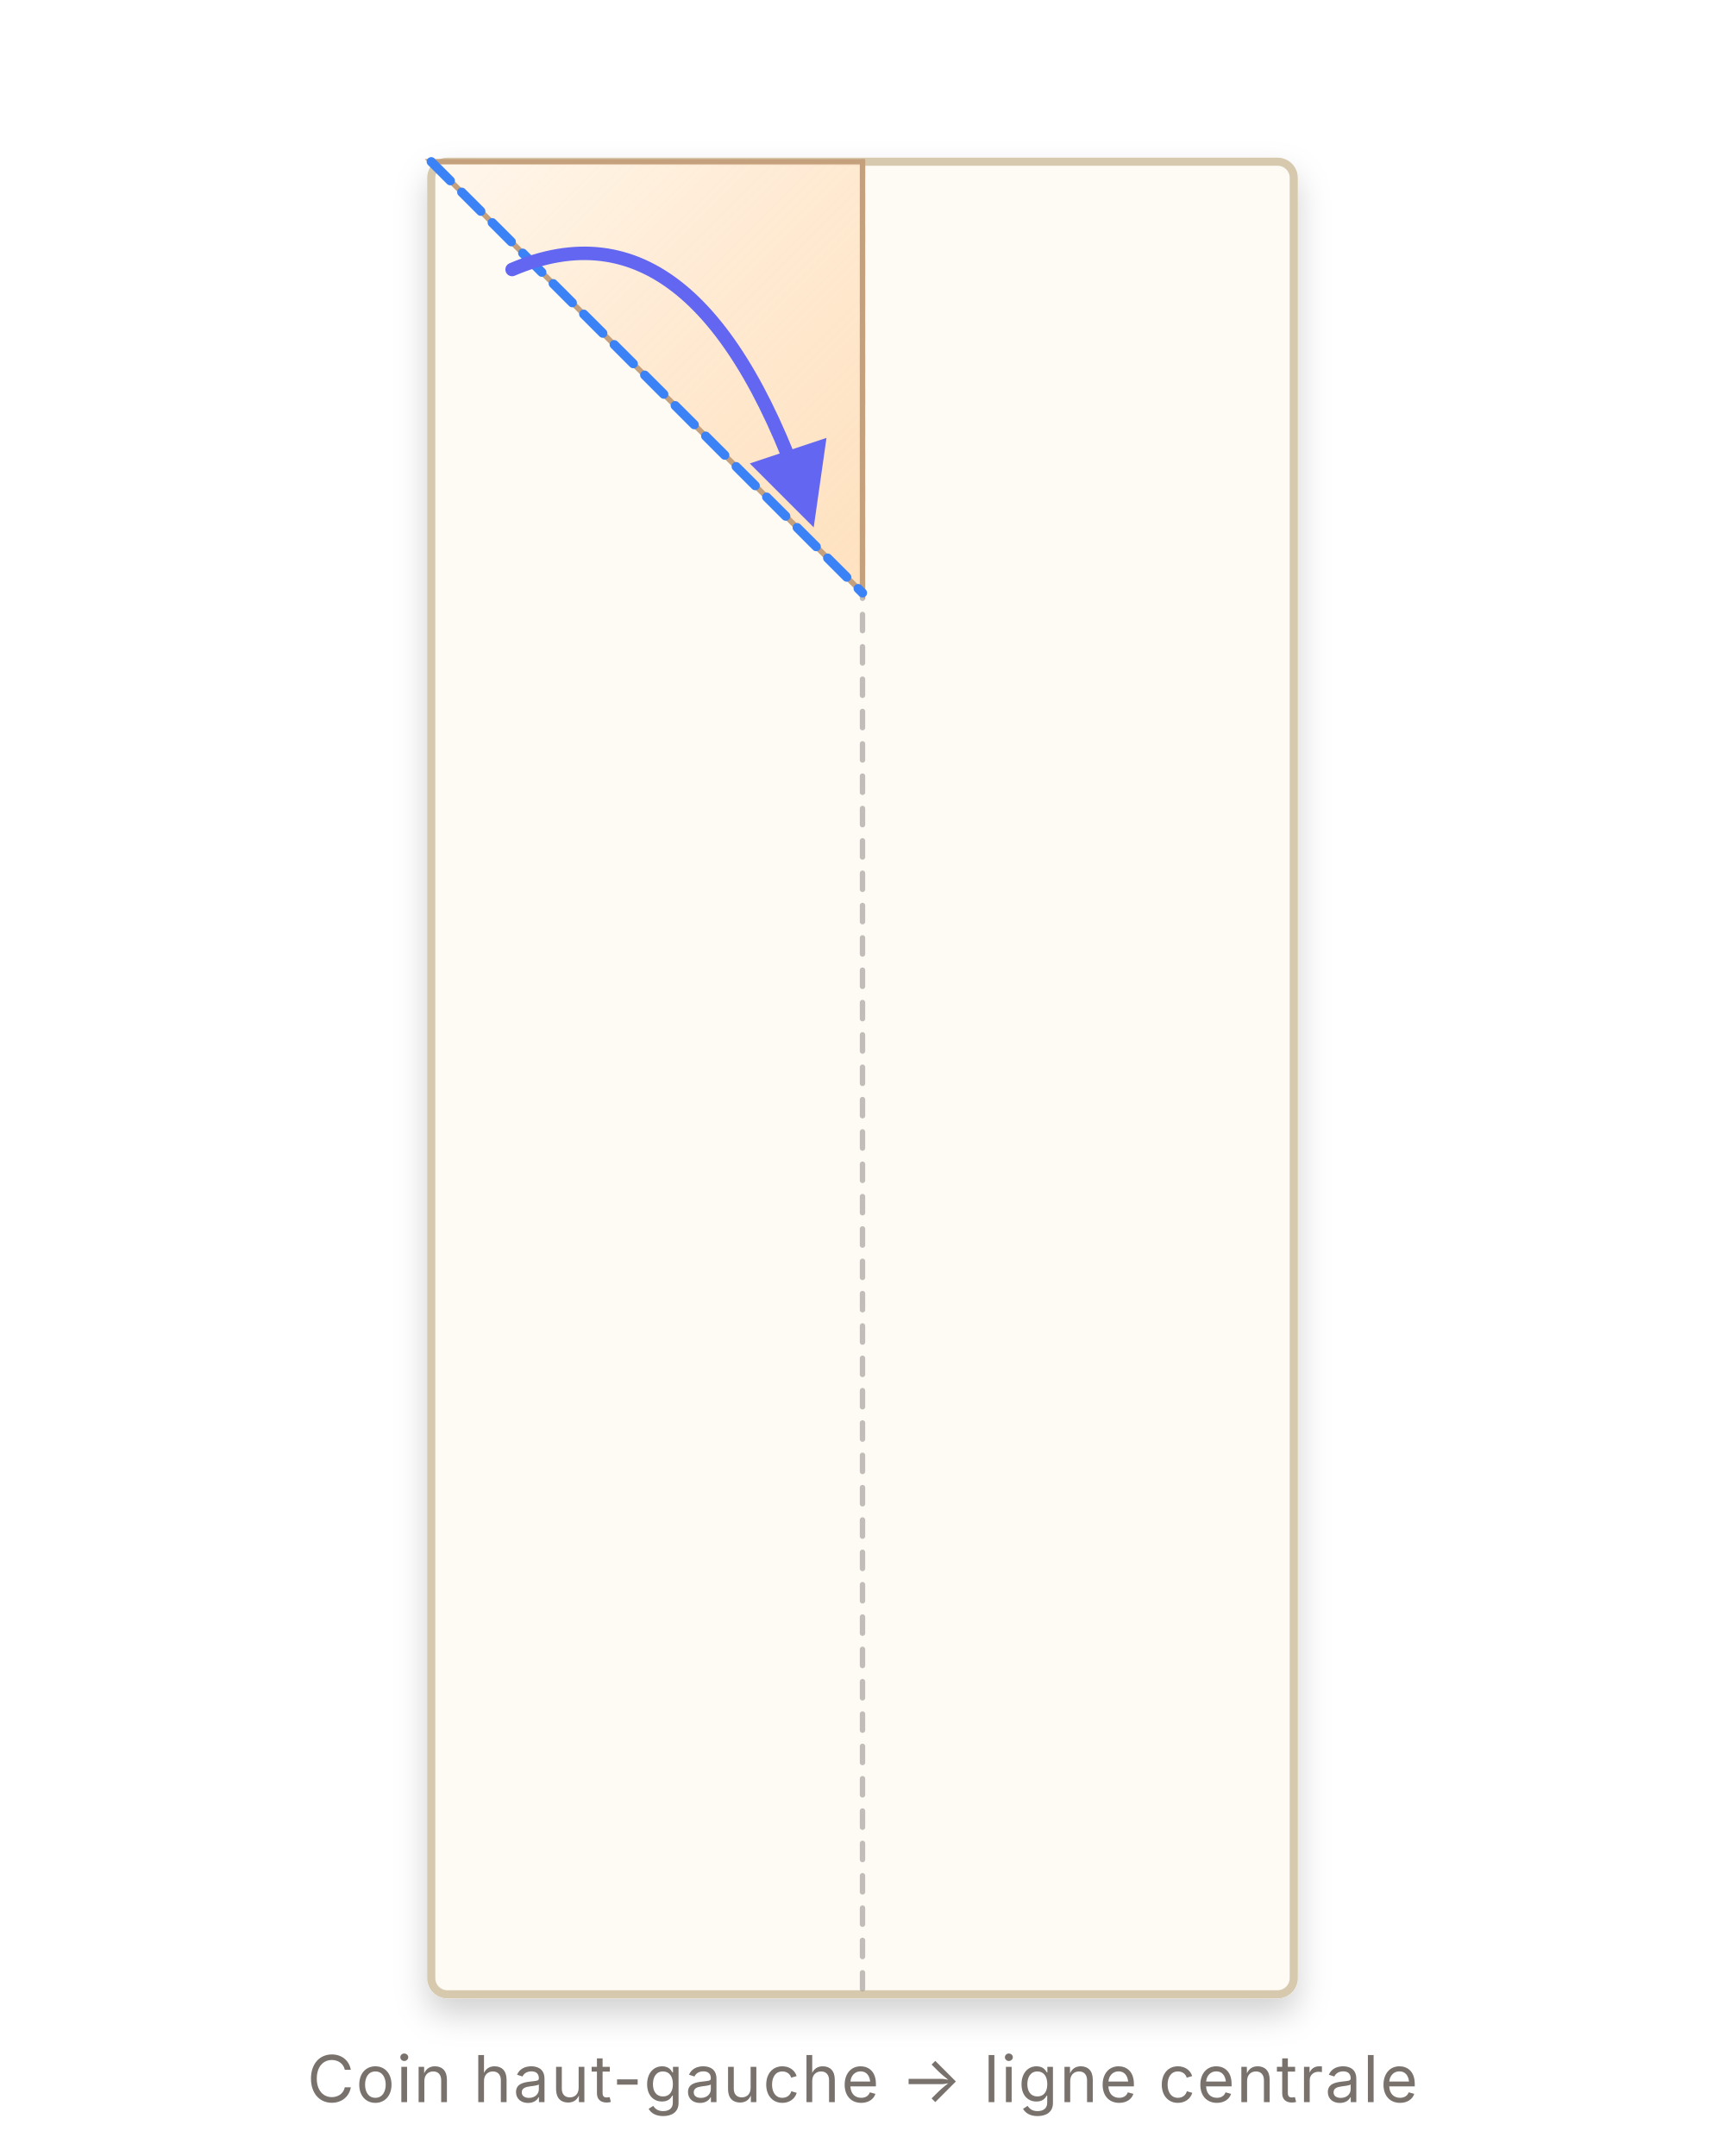
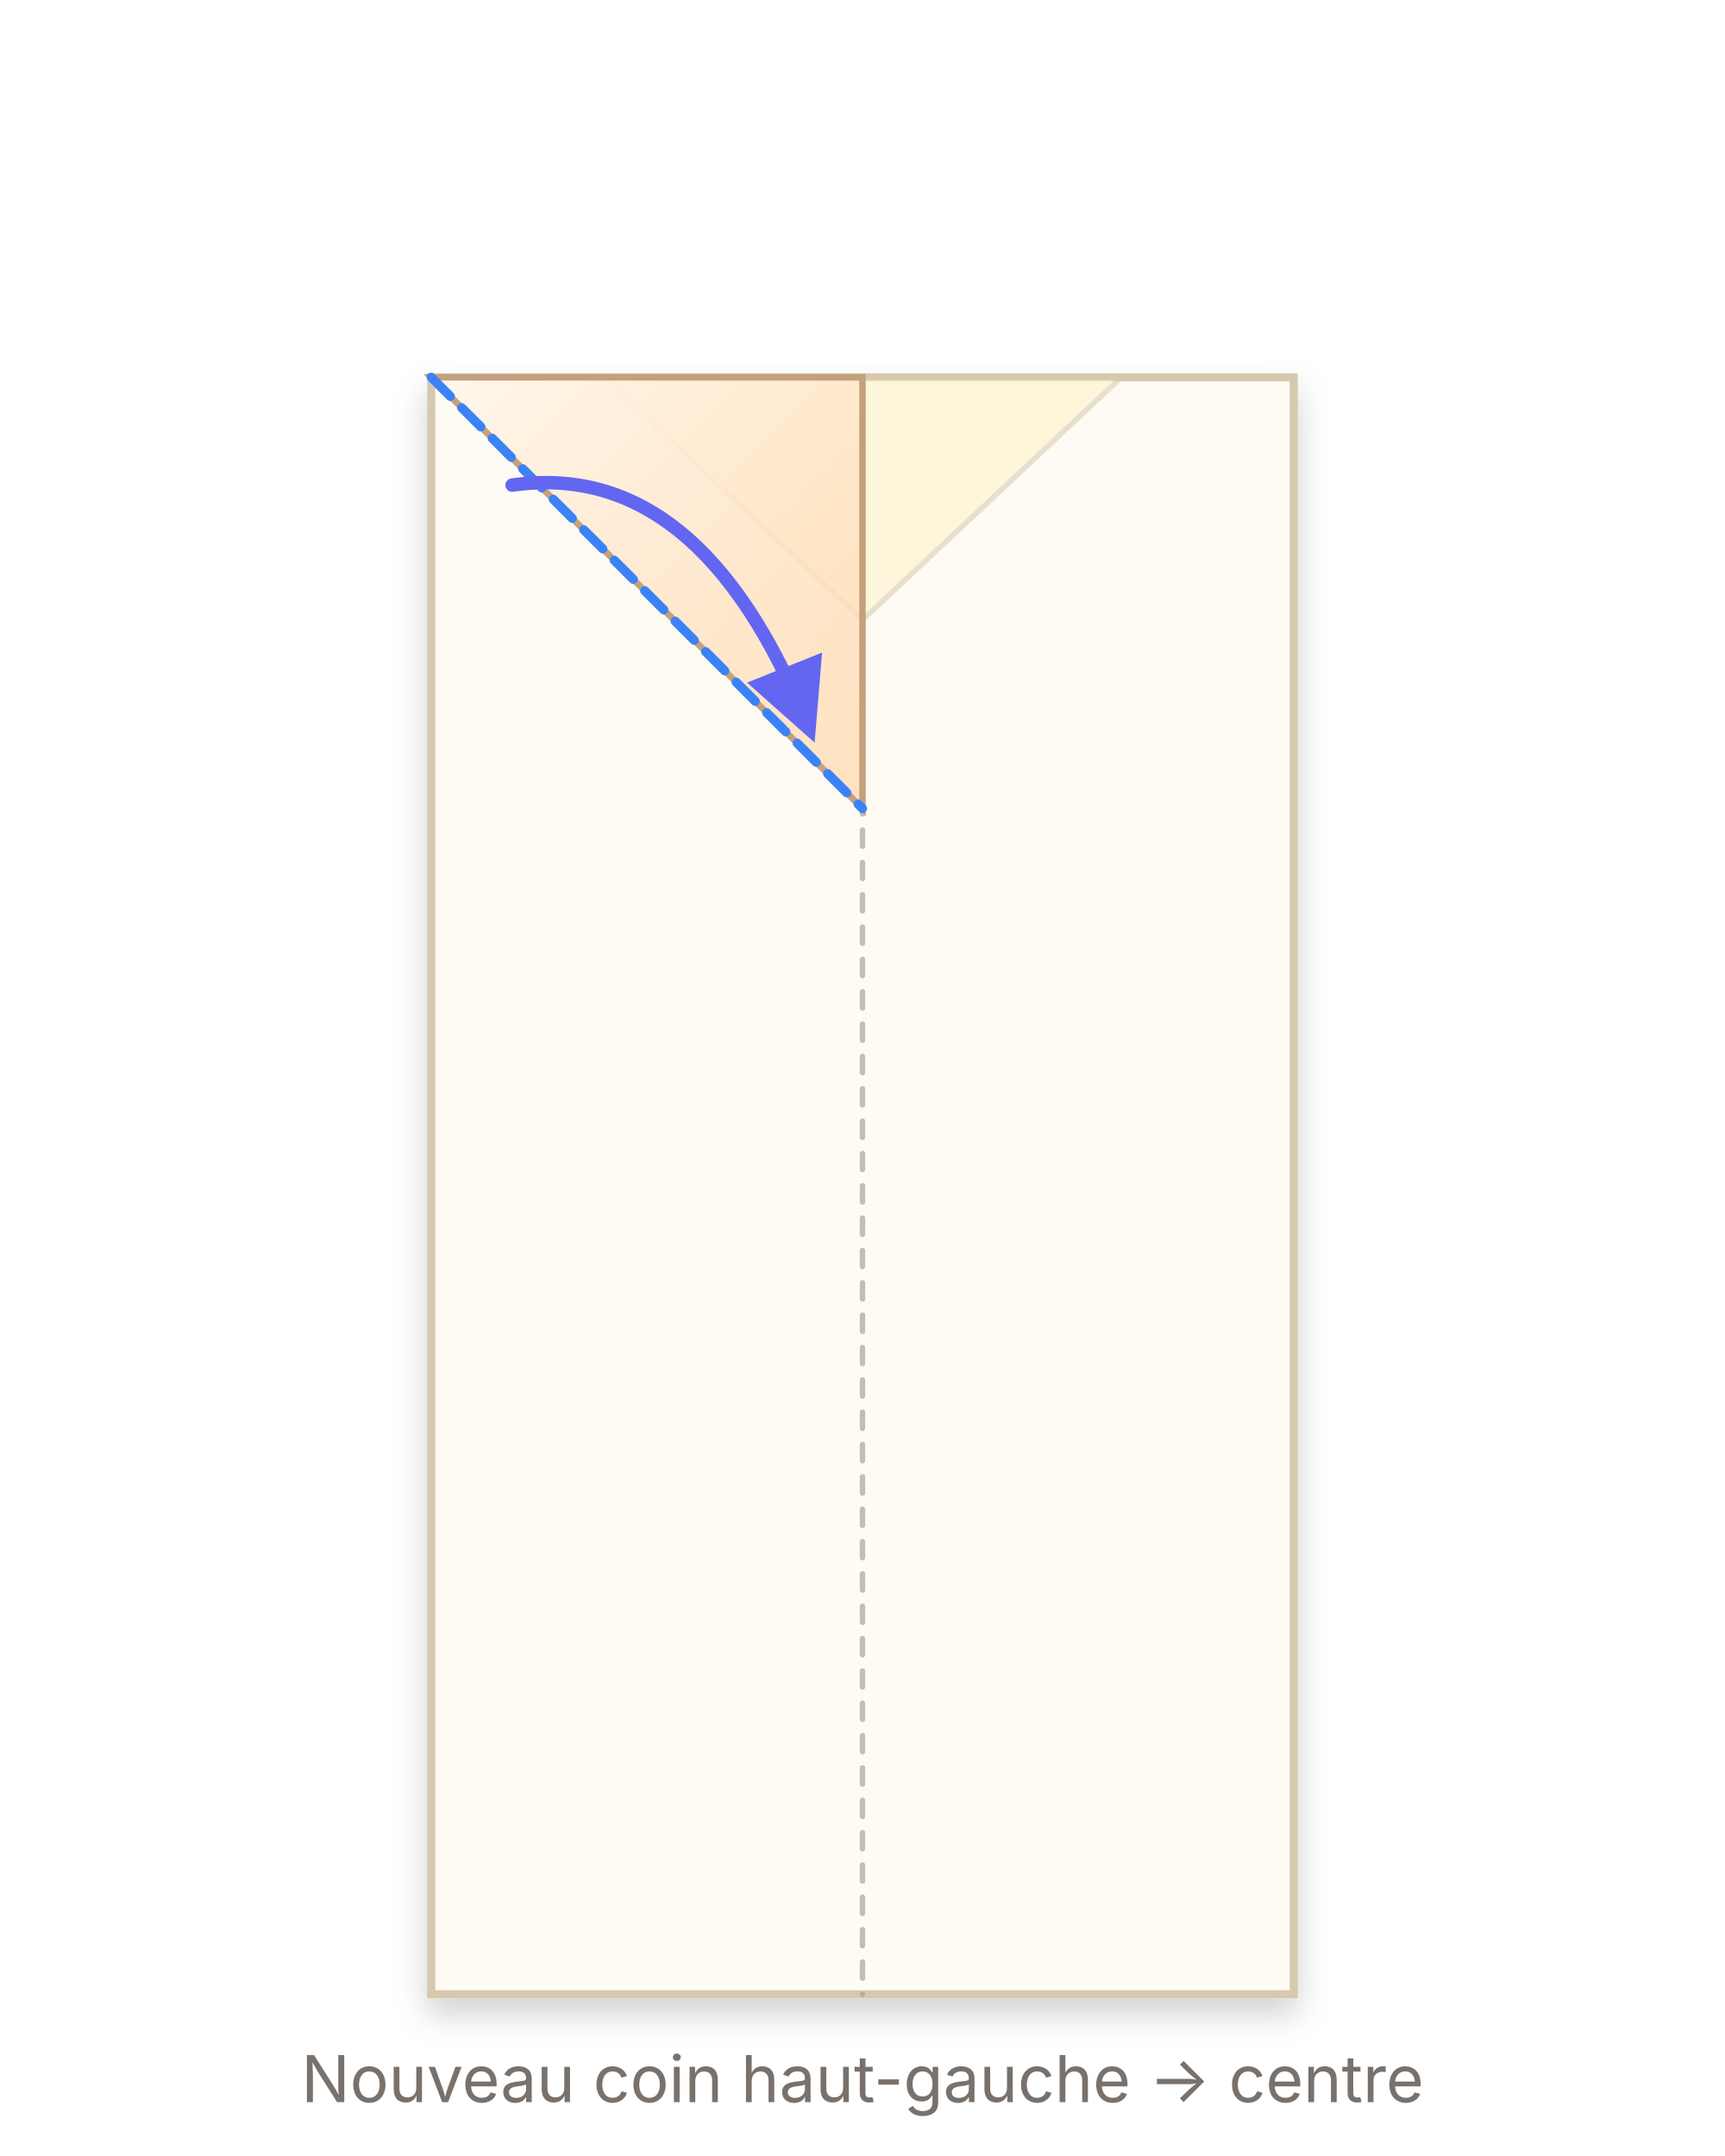
- <svg xmlns="http://www.w3.org/2000/svg" viewBox="0 0 320 400" fill="none" font-family="system-ui, -apple-system, sans-serif">
+ <svg xmlns="http://www.w3.org/2000/svg" viewBox="0 0 320 400" fill="none" font-family="system-ui,-apple-system,sans-serif">
  <defs>
    <filter id="ps" x="-10%" y="-10%" width="120%" height="120%">
      <feGaussianBlur in="SourceAlpha" stdDeviation="3" />
      <feOffset dx="0" dy="3" />
      <feComponentTransfer>
        <feFuncA type="linear" slope="0.18" />
      </feComponentTransfer>
      <feMerge>
        <feMergeNode />
        <feMergeNode in="SourceGraphic" />
      </feMerge>
    </filter>
    <marker id="arr" viewBox="0 0 10 10" refX="8" refY="5" markerWidth="6" markerHeight="6" orient="auto-start-reverse">
      <path d="M 0 0 L 10 5 L 0 10 z" fill="#6366f1" />
    </marker>
    <marker id="arrT" viewBox="0 0 10 10" refX="8" refY="5" markerWidth="6" markerHeight="6" orient="auto-start-reverse">
      <path d="M 0 0 L 10 5 L 0 10 z" fill="#14b8a6" />
    </marker>
    <linearGradient id="foldTri" x1="0" y1="0" x2="1" y2="1">
      <stop offset="0" stop-color="#fff7ed" />
      <stop offset="1" stop-color="#fed7aa" stop-opacity="0.7" />
    </linearGradient>
  </defs>
-   <rect x="80" y="30" width="160" height="340" rx="3" fill="#fefaf4" stroke="#d6c9ae" stroke-width="1.5" filter="url(#ps)" />
-   <line x1="160" y1="30" x2="160" y2="370" stroke="#a8a29e" stroke-width="1" stroke-dasharray="3 3" stroke-linecap="round" opacity="0.7" />
-   <polygon points="80,30 160,30 160,110" fill="url(#foldTri)" stroke="#c4a07c" stroke-width="1" />
-   <line x1="80" y1="30" x2="160" y2="110" stroke="#3b82f6" stroke-width="1.7" stroke-dasharray="5 3" stroke-linecap="round" />
-   <path d="M 95 50 Q 130 35 150 95" stroke="#6366f1" stroke-width="2.5" stroke-linecap="round" fill="none" marker-end="url(#arr)" />
-   <text x="160" y="390" text-anchor="middle" font-size="12" fill="#78716c" letter-spacing="0.3">Coin haut-gauche → ligne centrale</text>
+   <polygon points="80,70 240,70 240,370 80,370" fill="#fefaf4" stroke="#d6c9ae" stroke-width="1.5" filter="url(#ps)" />
+   <polygon points="112,70 208,70 160,115" fill="#fef3c7" stroke="#d6c9ae" stroke-width="1" opacity="0.55" />
+   <line x1="160" y1="70" x2="160" y2="370" stroke="#a8a29e" stroke-width="1" stroke-dasharray="3 3" stroke-linecap="round" opacity="0.7" />
+   <polygon points="80,70 160,70 160,150" fill="url(#foldTri)" stroke="#c4a07c" stroke-width="1.2" />
+   <line x1="80" y1="70" x2="160" y2="150" stroke="#3b82f6" stroke-width="1.7" stroke-dasharray="5 3" stroke-linecap="round" />
+   <path d="M 95 90 Q 130 85 150 135" stroke="#6366f1" stroke-width="2.5" stroke-linecap="round" fill="none" marker-end="url(#arr)" />
+   <text x="160" y="390" text-anchor="middle" font-size="12" fill="#78716c">Nouveau coin haut-gauche → centre</text>
</svg>
